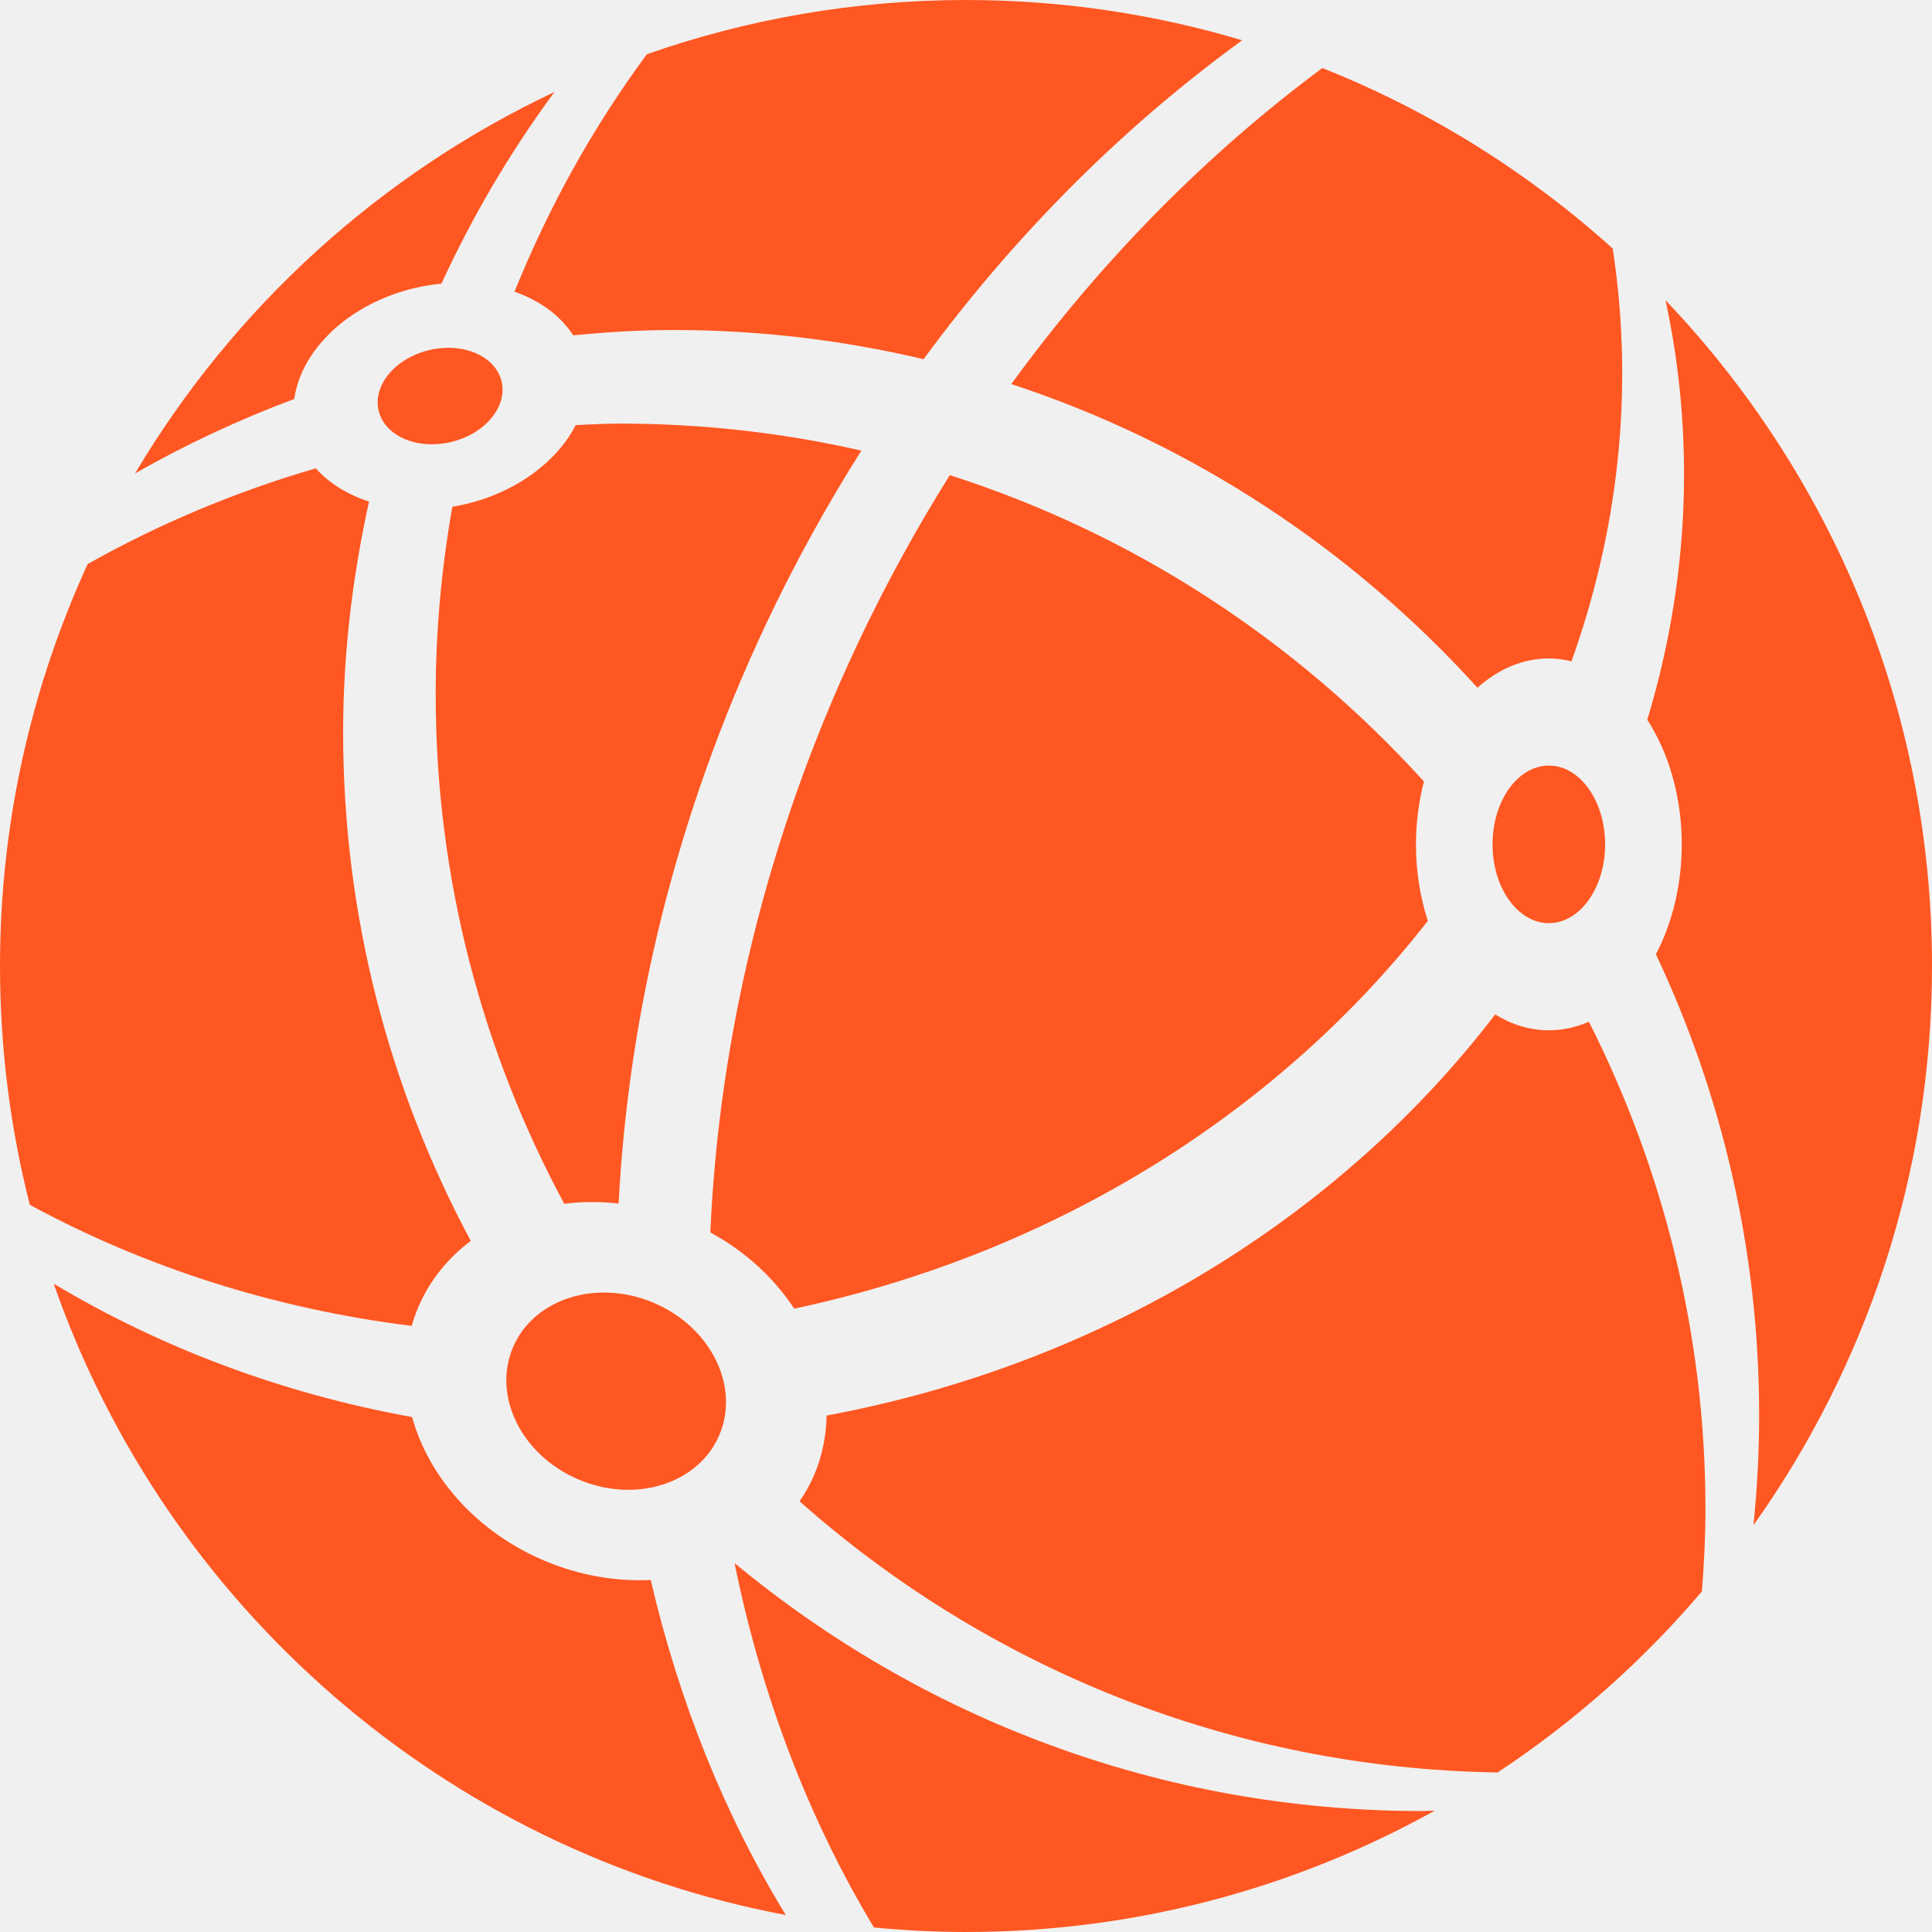
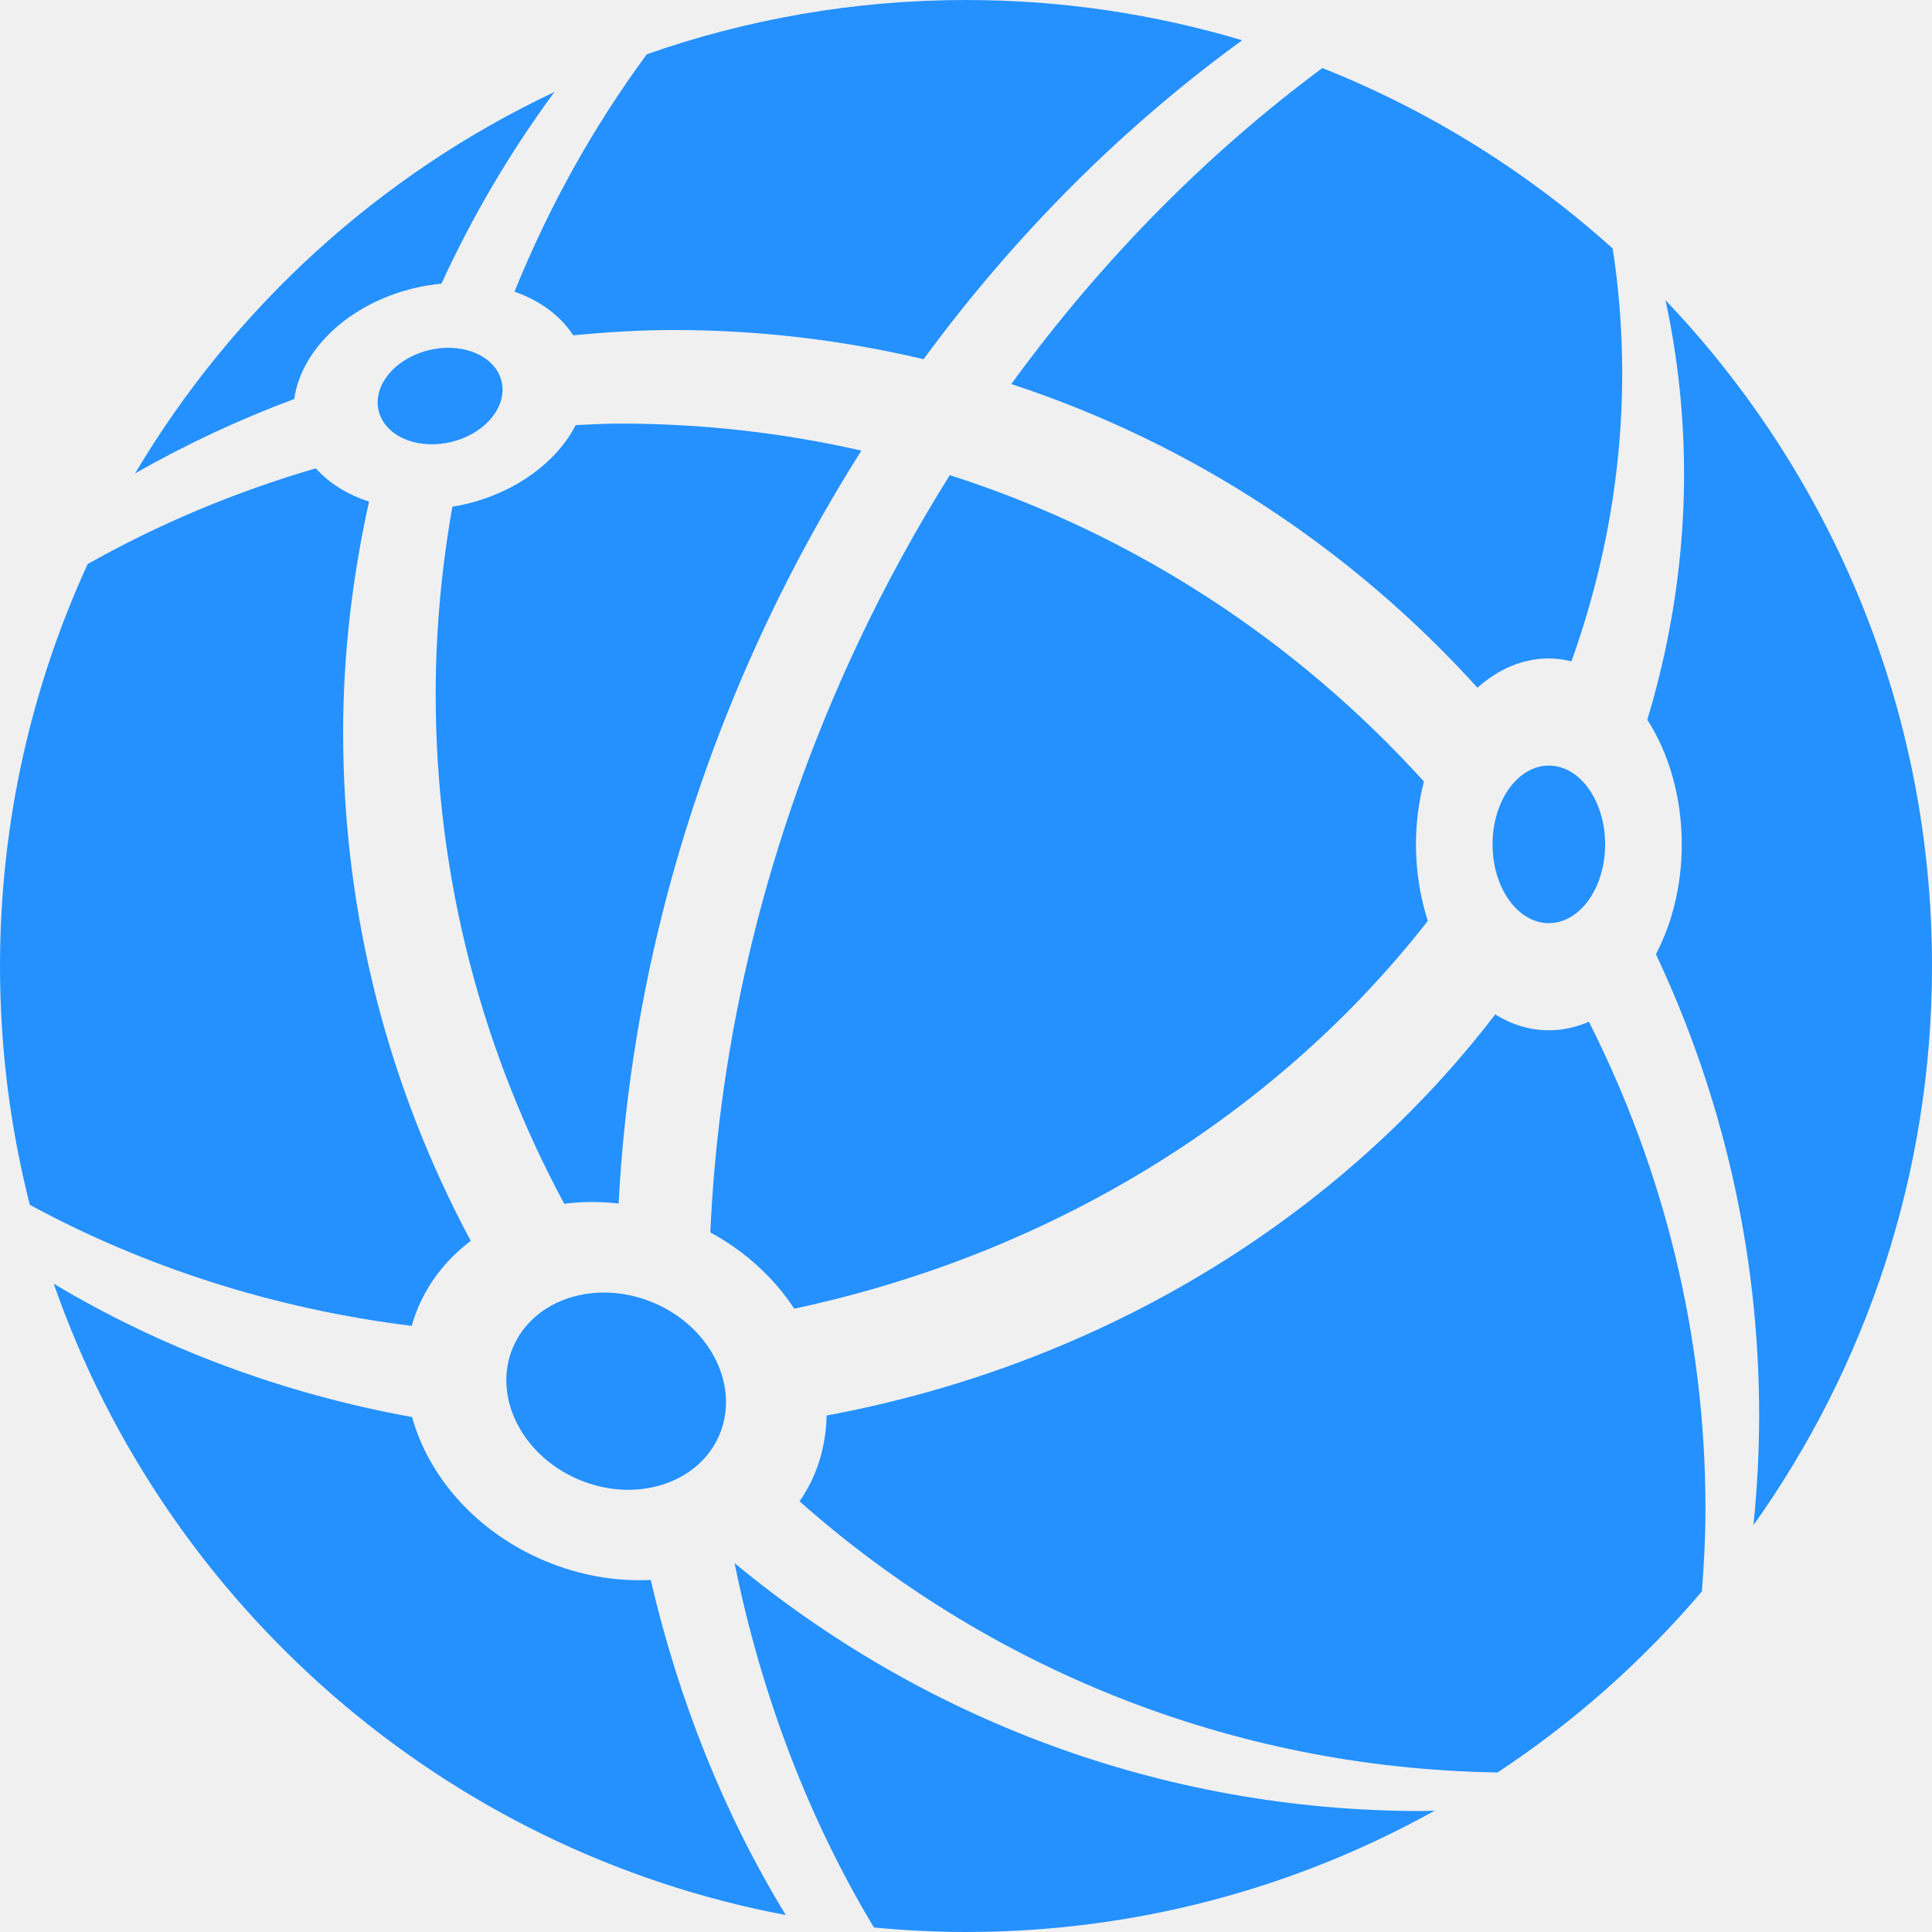
<svg xmlns="http://www.w3.org/2000/svg" width="140" height="140" viewBox="0 0 140 140" fill="none">
  <g clip-path="url(#clip0_109_2)">
-     <path d="M73.281 27.831C86.41 32.136 97.992 39.823 107.062 49.836C108.556 48.498 110.328 47.714 112.235 47.714C112.795 47.714 113.342 47.795 113.874 47.923C117.232 38.552 118.425 28.456 116.891 18.191C116.883 18.128 116.865 18.068 116.856 18.004C110.728 12.481 103.62 8.028 95.822 4.93C87.496 11.111 79.845 18.812 73.281 27.831Z" fill="#FF5722" />
-     <path d="M41.536 24.297C43.937 24.071 46.358 23.914 48.819 23.914C55.055 23.914 61.112 24.654 66.925 26.029C73.644 16.885 81.489 9.111 90.013 2.919C83.673 1.026 76.956 0 69.999 0C61.893 0 54.115 1.394 46.875 3.929C42.985 9.195 39.77 14.98 37.283 21.138C39.118 21.778 40.616 22.869 41.536 24.297Z" fill="#FF5722" />
-     <path d="M33.758 36.525C33.43 36.603 33.104 36.666 32.78 36.719C32.001 41.136 31.571 45.673 31.571 50.313C31.571 63.679 34.969 76.233 40.887 87.23C42.163 87.064 43.489 87.064 44.828 87.212C45.54 73.406 48.981 59.103 55.479 45.288C57.561 40.861 59.891 36.652 62.419 32.653C56.794 31.371 50.939 30.695 44.923 30.695C43.847 30.695 42.784 30.756 41.718 30.804C40.376 33.421 37.468 35.642 33.758 36.525Z" fill="#FF5722" />
-     <path d="M68.825 34.431C66.4 38.309 64.155 42.38 62.144 46.658C55.531 60.716 52.095 75.274 51.473 89.304C54.038 90.698 56.103 92.628 57.554 94.83C76.67 90.758 92.769 80.435 103.466 66.731C102.918 65.039 102.606 63.166 102.606 61.188C102.606 59.586 102.818 58.054 103.182 56.63C93.978 46.468 82.192 38.703 68.825 34.431Z" fill="#FF5722" />
-     <path d="M30.303 94.738C31.132 92.778 32.464 91.164 34.114 89.921C28.227 78.942 24.864 66.407 24.864 53.077C24.864 47.324 25.552 41.74 26.741 36.345C25.178 35.841 23.845 35.016 22.883 33.936C17.07 35.635 11.525 37.958 6.352 40.873C2.286 49.744 0 59.604 0 70.001C0 75.976 0.753 81.773 2.161 87.307C10.484 91.821 19.869 94.846 29.834 96.079C29.963 95.628 30.116 95.18 30.303 94.738Z" fill="#FF5722" />
-     <path d="M112.235 74.659C110.851 74.659 109.536 74.245 108.348 73.508C97.267 87.986 80.201 98.794 59.901 102.574C59.87 104.028 59.59 105.479 59.003 106.87C58.712 107.555 58.347 108.19 57.943 108.794C71.453 120.769 89.117 128.143 108.521 128.439C114.059 124.782 119.043 120.358 123.326 115.321C123.478 113.35 123.584 111.366 123.584 109.355C123.584 96.638 120.503 84.663 115.138 74.037C114.221 74.439 113.246 74.659 112.235 74.659Z" fill="#FF5722" />
-     <path d="M53.229 113.268C55.171 122.836 58.576 131.772 63.328 139.674C65.526 139.88 67.748 140 70.001 140C82.332 140 93.908 136.801 103.97 131.205C103.651 131.208 103.339 131.235 103.022 131.235C84.087 131.233 66.749 124.474 53.229 113.268Z" fill="#FF5722" />
-     <path d="M39.46 113.097C34.519 111.01 31.068 107.032 29.861 102.687C20.459 100.985 11.661 97.671 3.893 93.023C12.027 116.379 32.179 134.097 56.942 138.772C52.48 131.475 49.199 123.265 47.153 114.489C44.652 114.611 42.015 114.177 39.46 113.097Z" fill="#FF5722" />
-     <path d="M30.032 20.877C30.689 20.72 31.343 20.618 31.988 20.555C34.253 15.632 36.994 10.975 40.184 6.662C27.499 12.644 16.906 22.321 9.786 34.309C13.455 32.207 17.317 30.409 21.325 28.909C21.817 25.351 25.266 22.012 30.032 20.877Z" fill="#FF5722" />
-     <path d="M140 70.001C140 51.293 132.647 34.313 120.691 21.755C120.954 22.987 121.185 24.233 121.374 25.495C122.74 34.646 121.936 43.665 119.368 52.157C120.914 54.547 121.865 57.709 121.865 61.188C121.865 64.168 121.166 66.915 119.993 69.146C124.772 79.295 127.475 90.614 127.475 102.576C127.475 105.259 127.326 107.904 127.063 110.52C135.197 99.081 140 85.106 140 70.001Z" fill="#FF5722" />
-     <path d="M41.941 107.218C46.073 108.965 50.636 107.512 52.132 103.973C53.628 100.434 51.491 96.149 47.358 94.402C43.226 92.655 38.663 94.108 37.167 97.647C35.671 101.186 37.808 105.471 41.941 107.218Z" fill="#FF5722" />
-     <path d="M112.235 66.895C114.487 66.895 116.313 64.339 116.313 61.186C116.313 58.033 114.487 55.477 112.235 55.477C109.982 55.477 108.156 58.033 108.156 61.186C108.156 64.339 109.982 66.895 112.235 66.895Z" fill="#FF5722" />
-     <path d="M32.686 32.029C35.146 31.442 36.785 29.476 36.346 27.637C35.908 25.799 33.559 24.784 31.099 25.37C28.639 25.956 27 27.922 27.438 29.761C27.877 31.6 30.226 32.615 32.686 32.029Z" fill="#FF5722" />
+     <path d="M73.281 27.831C86.41 32.136 97.992 39.823 107.062 49.836C108.556 48.498 110.328 47.714 112.235 47.714C112.795 47.714 113.342 47.795 113.874 47.923C117.232 38.552 118.425 28.456 116.891 18.191C116.883 18.128 116.865 18.068 116.856 18.004C110.728 12.481 103.62 8.028 95.822 4.93C87.496 11.111 79.845 18.812 73.281 27.831Z" fill="#2491ff" />
+     <path d="M41.536 24.297C43.937 24.071 46.358 23.914 48.819 23.914C55.055 23.914 61.112 24.654 66.925 26.029C73.644 16.885 81.489 9.111 90.013 2.919C83.673 1.026 76.956 0 69.999 0C61.893 0 54.115 1.394 46.875 3.929C42.985 9.195 39.77 14.98 37.283 21.138C39.118 21.778 40.616 22.869 41.536 24.297Z" fill="#2491ff" />
+     <path d="M33.758 36.525C33.43 36.603 33.104 36.666 32.78 36.719C32.001 41.136 31.571 45.673 31.571 50.313C31.571 63.679 34.969 76.233 40.887 87.23C42.163 87.064 43.489 87.064 44.828 87.212C45.54 73.406 48.981 59.103 55.479 45.288C57.561 40.861 59.891 36.652 62.419 32.653C56.794 31.371 50.939 30.695 44.923 30.695C43.847 30.695 42.784 30.756 41.718 30.804C40.376 33.421 37.468 35.642 33.758 36.525Z" fill="#2491ff" />
+     <path d="M68.825 34.431C66.4 38.309 64.155 42.38 62.144 46.658C55.531 60.716 52.095 75.274 51.473 89.304C54.038 90.698 56.103 92.628 57.554 94.83C76.67 90.758 92.769 80.435 103.466 66.731C102.918 65.039 102.606 63.166 102.606 61.188C102.606 59.586 102.818 58.054 103.182 56.63C93.978 46.468 82.192 38.703 68.825 34.431Z" fill="#2491ff" />
+     <path d="M30.303 94.738C31.132 92.778 32.464 91.164 34.114 89.921C28.227 78.942 24.864 66.407 24.864 53.077C24.864 47.324 25.552 41.74 26.741 36.345C25.178 35.841 23.845 35.016 22.883 33.936C17.07 35.635 11.525 37.958 6.352 40.873C2.286 49.744 0 59.604 0 70.001C0 75.976 0.753 81.773 2.161 87.307C10.484 91.821 19.869 94.846 29.834 96.079C29.963 95.628 30.116 95.18 30.303 94.738Z" fill="#2491ff" />
+     <path d="M112.235 74.659C110.851 74.659 109.536 74.245 108.348 73.508C97.267 87.986 80.201 98.794 59.901 102.574C59.87 104.028 59.59 105.479 59.003 106.87C58.712 107.555 58.347 108.19 57.943 108.794C71.453 120.769 89.117 128.143 108.521 128.439C114.059 124.782 119.043 120.358 123.326 115.321C123.478 113.35 123.584 111.366 123.584 109.355C123.584 96.638 120.503 84.663 115.138 74.037C114.221 74.439 113.246 74.659 112.235 74.659Z" fill="#2491ff" />
+     <path d="M53.229 113.268C55.171 122.836 58.576 131.772 63.328 139.674C65.526 139.88 67.748 140 70.001 140C82.332 140 93.908 136.801 103.97 131.205C103.651 131.208 103.339 131.235 103.022 131.235C84.087 131.233 66.749 124.474 53.229 113.268Z" fill="#2491ff" />
+     <path d="M39.46 113.097C34.519 111.01 31.068 107.032 29.861 102.687C20.459 100.985 11.661 97.671 3.893 93.023C12.027 116.379 32.179 134.097 56.942 138.772C52.48 131.475 49.199 123.265 47.153 114.489C44.652 114.611 42.015 114.177 39.46 113.097Z" fill="#2491ff" />
+     <path d="M30.032 20.877C30.689 20.72 31.343 20.618 31.988 20.555C34.253 15.632 36.994 10.975 40.184 6.662C27.499 12.644 16.906 22.321 9.786 34.309C13.455 32.207 17.317 30.409 21.325 28.909C21.817 25.351 25.266 22.012 30.032 20.877Z" fill="#2491ff" />
+     <path d="M140 70.001C140 51.293 132.647 34.313 120.691 21.755C120.954 22.987 121.185 24.233 121.374 25.495C122.74 34.646 121.936 43.665 119.368 52.157C120.914 54.547 121.865 57.709 121.865 61.188C121.865 64.168 121.166 66.915 119.993 69.146C124.772 79.295 127.475 90.614 127.475 102.576C127.475 105.259 127.326 107.904 127.063 110.52C135.197 99.081 140 85.106 140 70.001Z" fill="#2491ff" />
+     <path d="M41.941 107.218C46.073 108.965 50.636 107.512 52.132 103.973C53.628 100.434 51.491 96.149 47.358 94.402C43.226 92.655 38.663 94.108 37.167 97.647C35.671 101.186 37.808 105.471 41.941 107.218Z" fill="#2491ff" />
+     <path d="M112.235 66.895C114.487 66.895 116.313 64.339 116.313 61.186C116.313 58.033 114.487 55.477 112.235 55.477C109.982 55.477 108.156 58.033 108.156 61.186C108.156 64.339 109.982 66.895 112.235 66.895Z" fill="#2491ff" />
+     <path d="M32.686 32.029C35.146 31.442 36.785 29.476 36.346 27.637C35.908 25.799 33.559 24.784 31.099 25.37C28.639 25.956 27 27.922 27.438 29.761C27.877 31.6 30.226 32.615 32.686 32.029Z" fill="#2491ff" />
  </g>
  <defs>
    <clipPath id="clip0_109_2">
      <rect width="140" height="140" fill="white" />
    </clipPath>
  </defs>
</svg>
